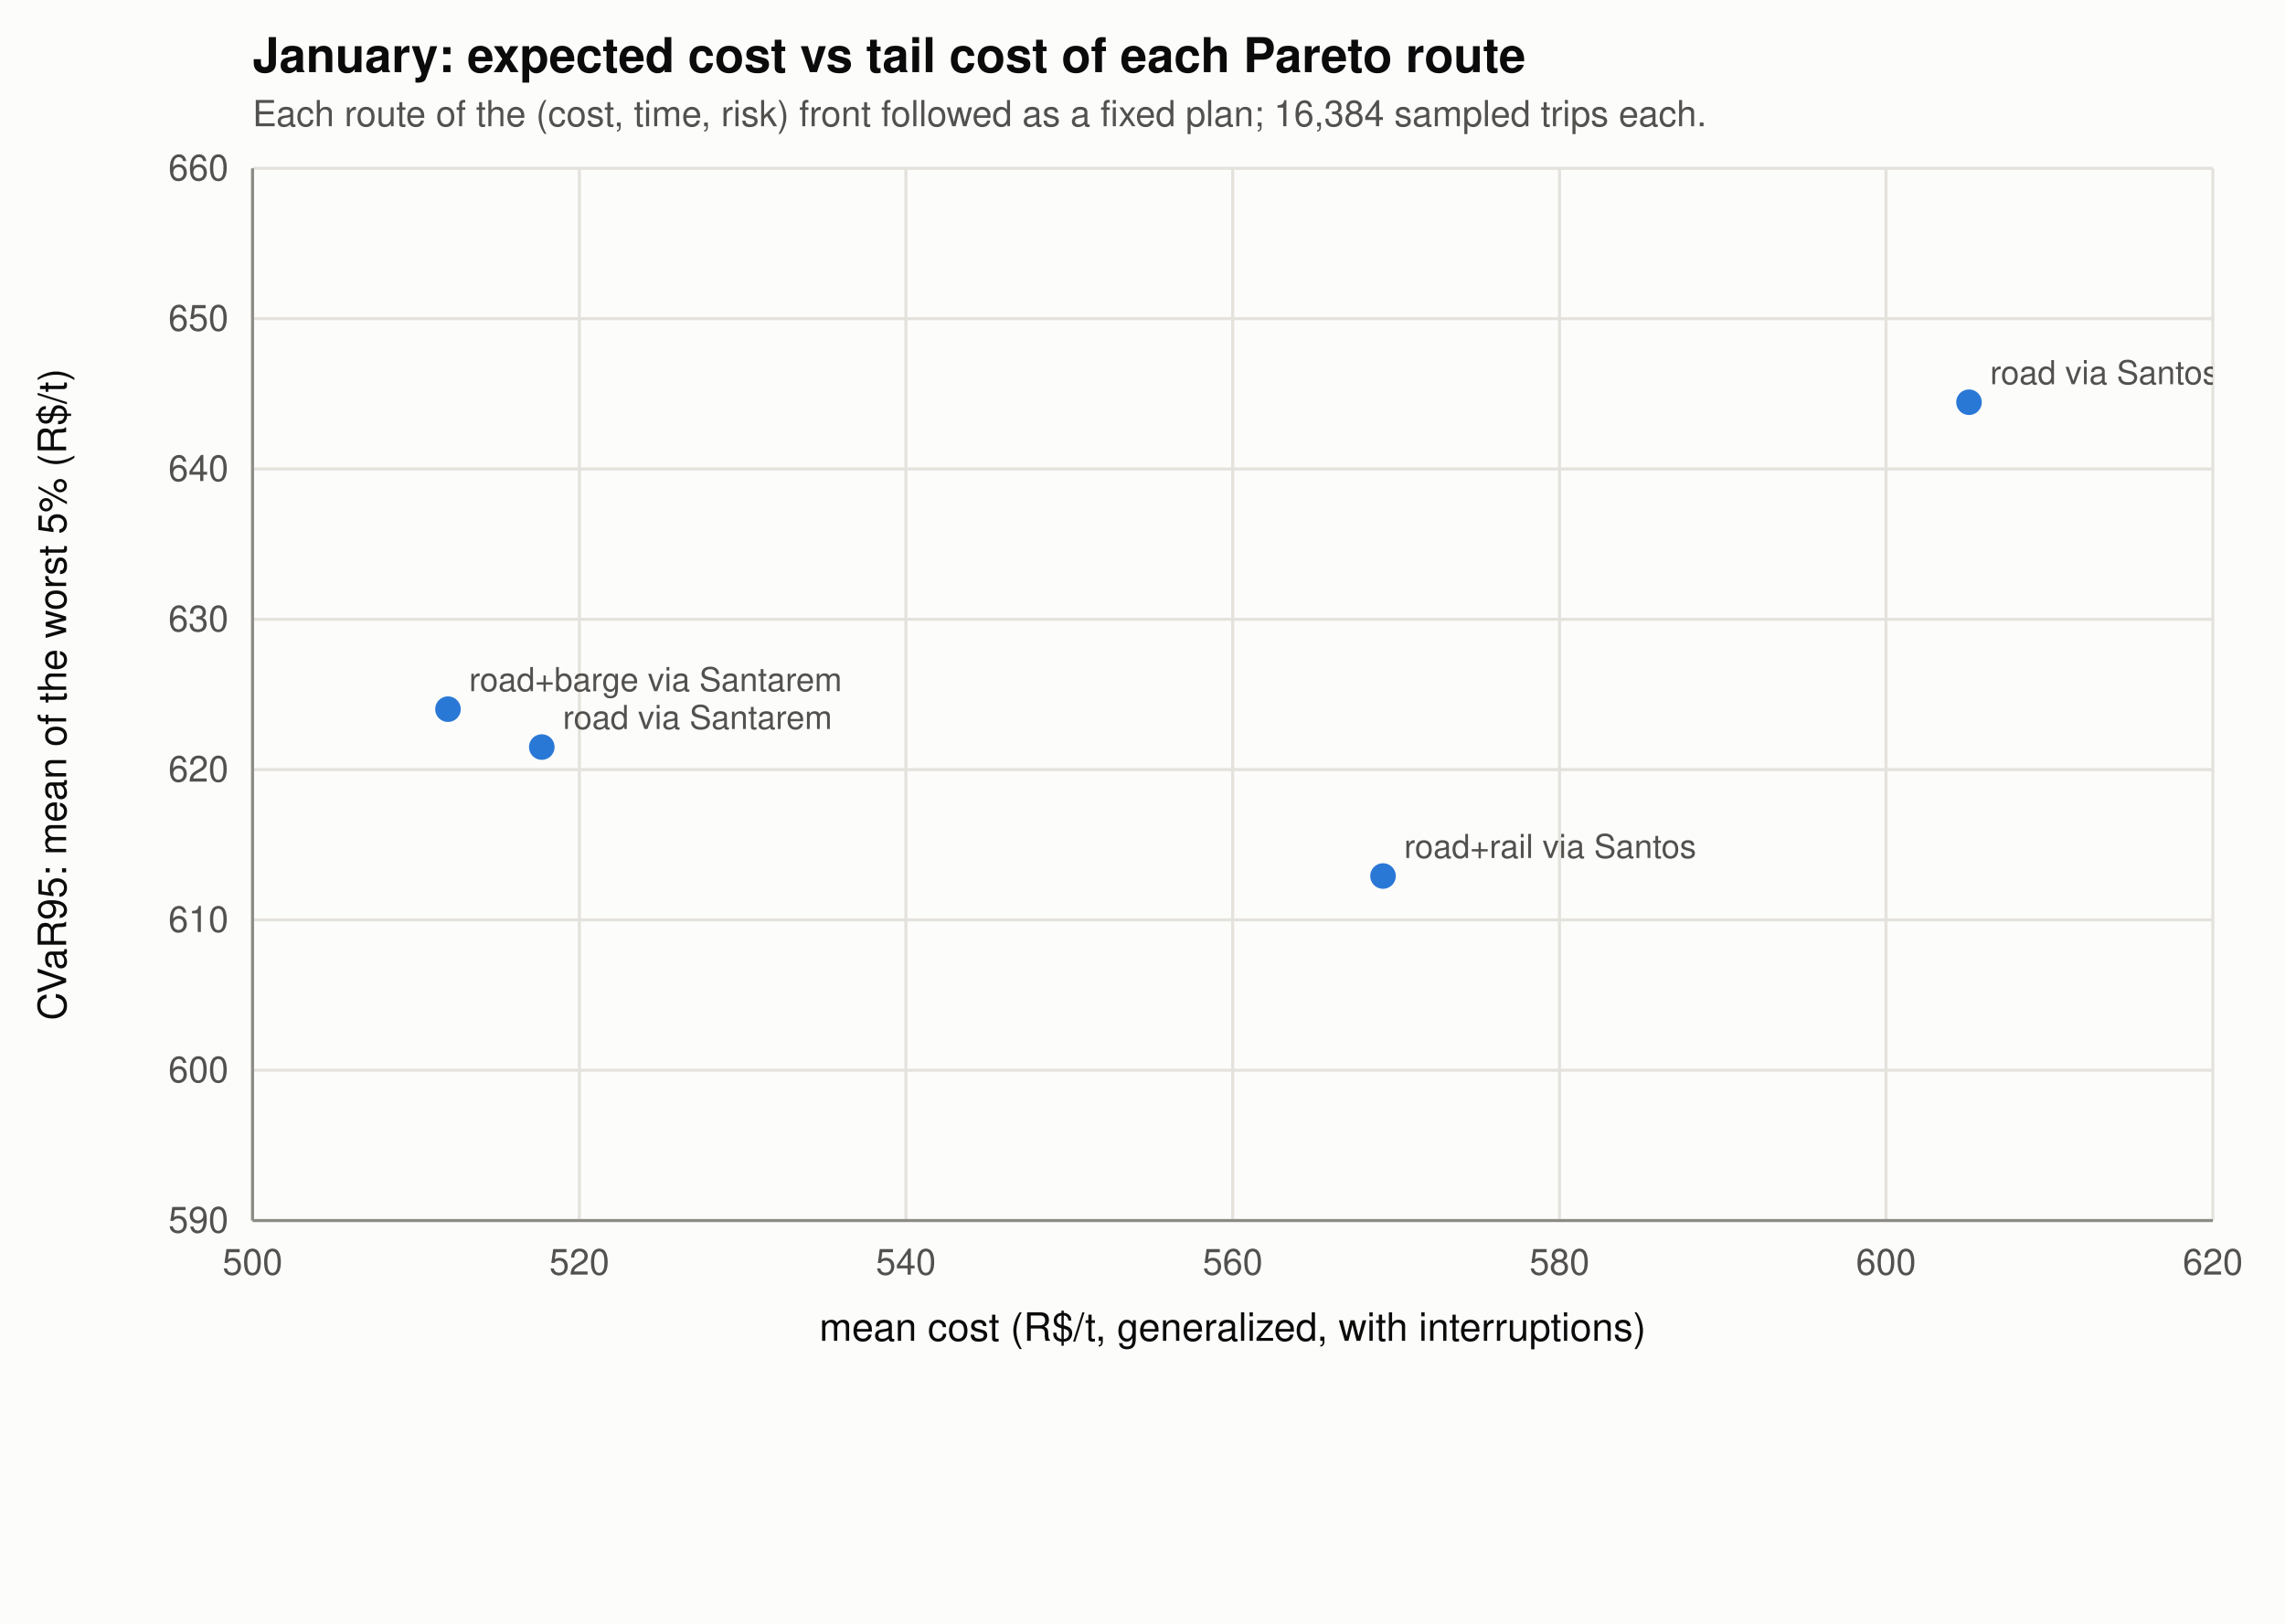
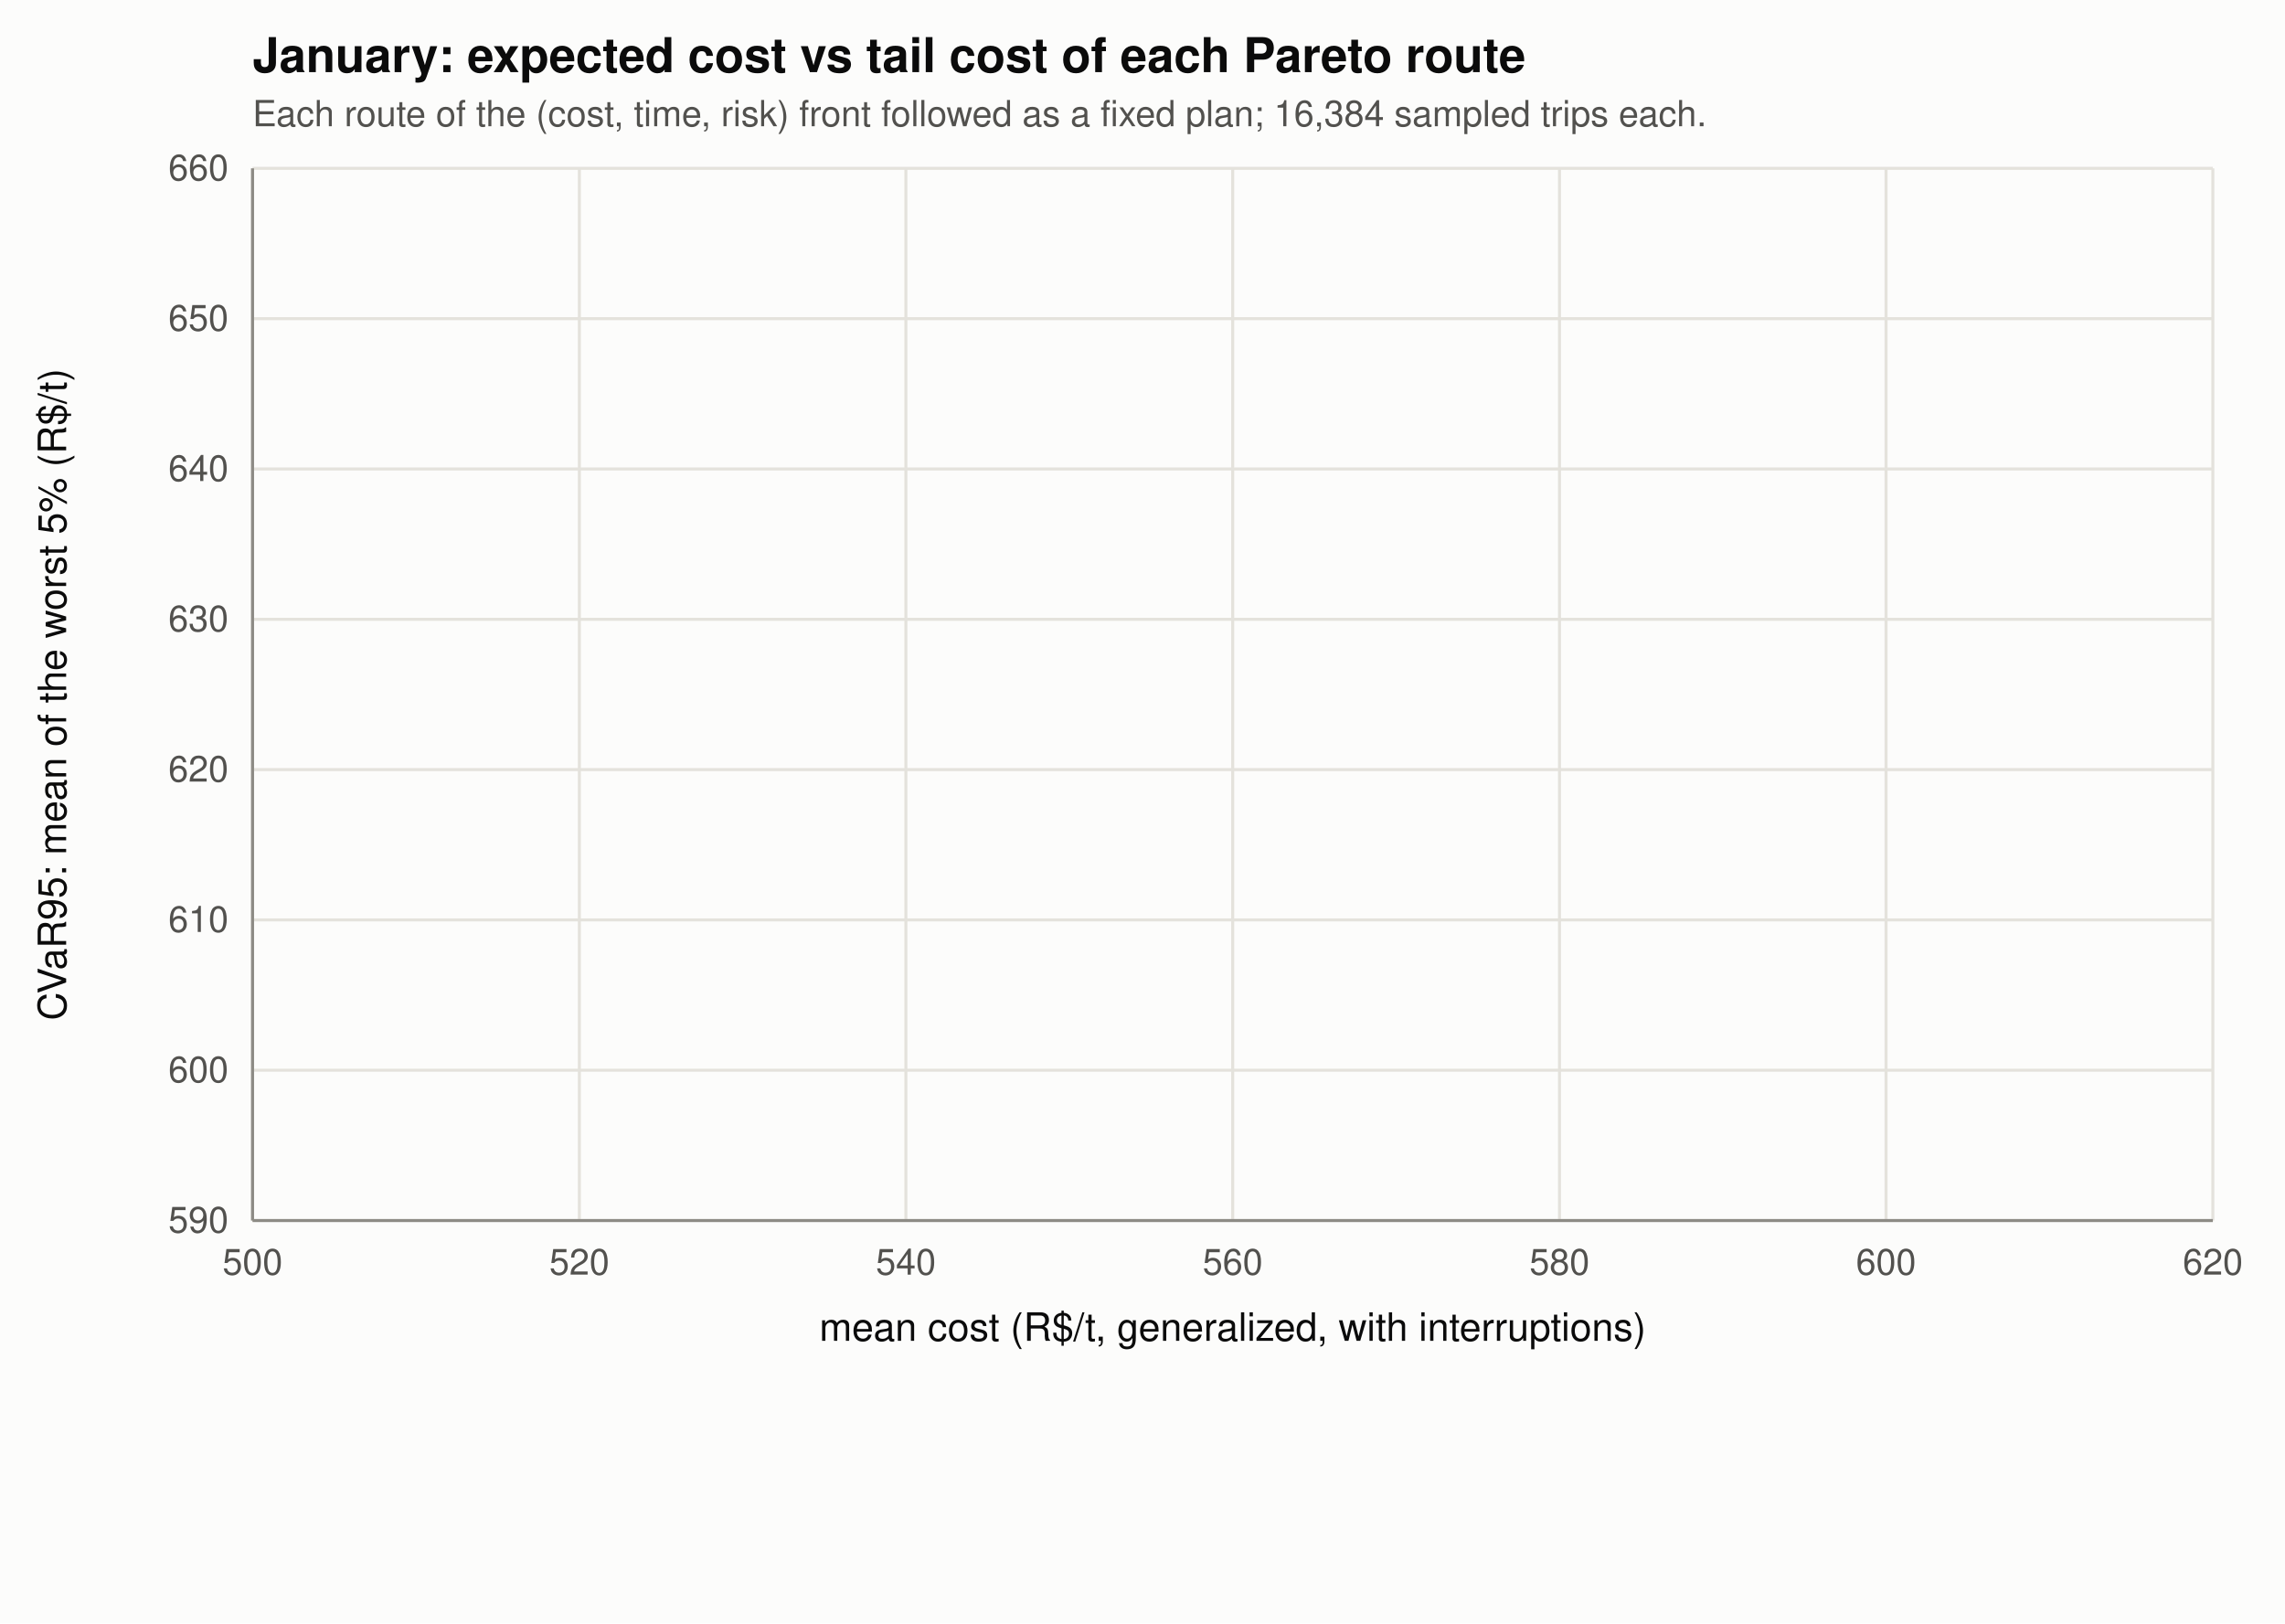
<svg xmlns="http://www.w3.org/2000/svg" viewBox="0 0 760 540" width="760" height="540" font-family="-apple-system, Segoe UI, Helvetica, Arial, sans-serif">
  <rect width="760" height="540" fill="#fcfcfb" />
  <text x="84" y="24" text-anchor="start" font-size="16" fill="#0b0b0b">
    <tspan font-weight="600">January: expected cost vs tail cost of each Pareto route</tspan>
  </text>
  <text x="84" y="42" text-anchor="start" font-size="12" fill="#52514e">Each route of the (cost, time, risk) front followed as a fixed plan; 16,384 sampled trips each.</text>
  <defs>
    <clipPath id="plot">
      <rect x="84" y="56" width="652" height="350" />
    </clipPath>
  </defs>
  <line x1="84" y1="56" x2="84" y2="406" stroke="#e4e2dc" stroke-width="1" />
  <text x="84" y="424" text-anchor="middle" font-size="12" fill="#52514e">500</text>
  <line x1="192.7" y1="56" x2="192.7" y2="406" stroke="#e4e2dc" stroke-width="1" />
  <text x="192.7" y="424" text-anchor="middle" font-size="12" fill="#52514e">520</text>
  <line x1="301.3" y1="56" x2="301.3" y2="406" stroke="#e4e2dc" stroke-width="1" />
  <text x="301.3" y="424" text-anchor="middle" font-size="12" fill="#52514e">540</text>
  <line x1="410" y1="56" x2="410" y2="406" stroke="#e4e2dc" stroke-width="1" />
  <text x="410" y="424" text-anchor="middle" font-size="12" fill="#52514e">560</text>
  <line x1="518.7" y1="56" x2="518.7" y2="406" stroke="#e4e2dc" stroke-width="1" />
  <text x="518.7" y="424" text-anchor="middle" font-size="12" fill="#52514e">580</text>
  <line x1="627.3" y1="56" x2="627.3" y2="406" stroke="#e4e2dc" stroke-width="1" />
  <text x="627.3" y="424" text-anchor="middle" font-size="12" fill="#52514e">600</text>
  <line x1="736" y1="56" x2="736" y2="406" stroke="#e4e2dc" stroke-width="1" />
  <text x="736" y="424" text-anchor="middle" font-size="12" fill="#52514e">620</text>
  <line x1="84" y1="406" x2="736" y2="406" stroke="#e4e2dc" stroke-width="1" />
  <text x="76" y="410" text-anchor="end" font-size="12" fill="#52514e">590</text>
  <line x1="84" y1="356" x2="736" y2="356" stroke="#e4e2dc" stroke-width="1" />
  <text x="76" y="360" text-anchor="end" font-size="12" fill="#52514e">600</text>
  <line x1="84" y1="306" x2="736" y2="306" stroke="#e4e2dc" stroke-width="1" />
  <text x="76" y="310" text-anchor="end" font-size="12" fill="#52514e">610</text>
  <line x1="84" y1="256" x2="736" y2="256" stroke="#e4e2dc" stroke-width="1" />
  <text x="76" y="260" text-anchor="end" font-size="12" fill="#52514e">620</text>
  <line x1="84" y1="206" x2="736" y2="206" stroke="#e4e2dc" stroke-width="1" />
  <text x="76" y="210" text-anchor="end" font-size="12" fill="#52514e">630</text>
  <line x1="84" y1="156" x2="736" y2="156" stroke="#e4e2dc" stroke-width="1" />
  <text x="76" y="160" text-anchor="end" font-size="12" fill="#52514e">640</text>
  <line x1="84" y1="106" x2="736" y2="106" stroke="#e4e2dc" stroke-width="1" />
  <text x="76" y="110" text-anchor="end" font-size="12" fill="#52514e">650</text>
  <line x1="84" y1="56" x2="736" y2="56" stroke="#e4e2dc" stroke-width="1" />
  <text x="76" y="60" text-anchor="end" font-size="12" fill="#52514e">660</text>
  <g clip-path="url(#plot)">
-     <circle cx="149" cy="235.9" r="5" fill="#2a78d6" stroke="#fcfcfb" stroke-width="1.5" />
-     <circle cx="180.2" cy="248.5" r="5" fill="#2a78d6" stroke="#fcfcfb" stroke-width="1.5" />
-     <circle cx="460" cy="291.4" r="5" fill="#2a78d6" stroke="#fcfcfb" stroke-width="1.5" />
-     <circle cx="654.9" cy="133.8" r="5" fill="#2a78d6" stroke="#fcfcfb" stroke-width="1.5" />
-     <text x="156" y="229.9" text-anchor="start" font-size="11" fill="#52514e">road+barge via Santarem</text>
-     <text x="187.2" y="242.5" text-anchor="start" font-size="11" fill="#52514e">road via Santarem</text>
-     <text x="467" y="285.4" text-anchor="start" font-size="11" fill="#52514e">road+rail via Santos</text>
-     <text x="661.9" y="127.8" text-anchor="start" font-size="11" fill="#52514e">road via Santos</text>
+     <circle cx="715.7" cy="-285.9" r="5" fill="#2a78d6" stroke="#fcfcfb" stroke-width="1.5" />
+     <circle cx="837.8" cy="-357.1" r="5" fill="#2a78d6" stroke="#fcfcfb" stroke-width="1.5" />
+     <circle cx="1232.1" cy="-419.7" r="5" fill="#2a78d6" stroke="#fcfcfb" stroke-width="1.5" />
+     <circle cx="1328.2" cy="-485.3" r="5" fill="#2a78d6" stroke="#fcfcfb" stroke-width="1.5" />
+     <text x="722.7" y="-291.9" text-anchor="start" font-size="11" fill="#52514e">road+barge via Santarem</text>
+     <text x="844.8" y="-363.1" text-anchor="start" font-size="11" fill="#52514e">road via Santarem</text>
+     <text x="1239.1" y="-425.7" text-anchor="start" font-size="11" fill="#52514e">road+rail via Santos</text>
+     <text x="1335.2" y="-491.3" text-anchor="start" font-size="11" fill="#52514e">road via Santos</text>
    <path d="" fill="none" stroke="#2a78d6" stroke-width="2" stroke-linejoin="round" stroke-linecap="round" stroke-dasharray="" />
  </g>
  <line x1="84" y1="406" x2="736" y2="406" stroke="#8d8b85" stroke-width="1" />
  <line x1="84" y1="56" x2="84" y2="406" stroke="#8d8b85" stroke-width="1" />
  <text x="410" y="446" text-anchor="middle" font-size="13" fill="#0b0b0b">mean cost (R$/t, generalized, with interruptions)</text>
  <text transform="translate(22 231) rotate(-90)" text-anchor="middle" font-size="13" fill="#0b0b0b">CVaR95: mean of the worst 5% (R$/t)</text>
</svg>
